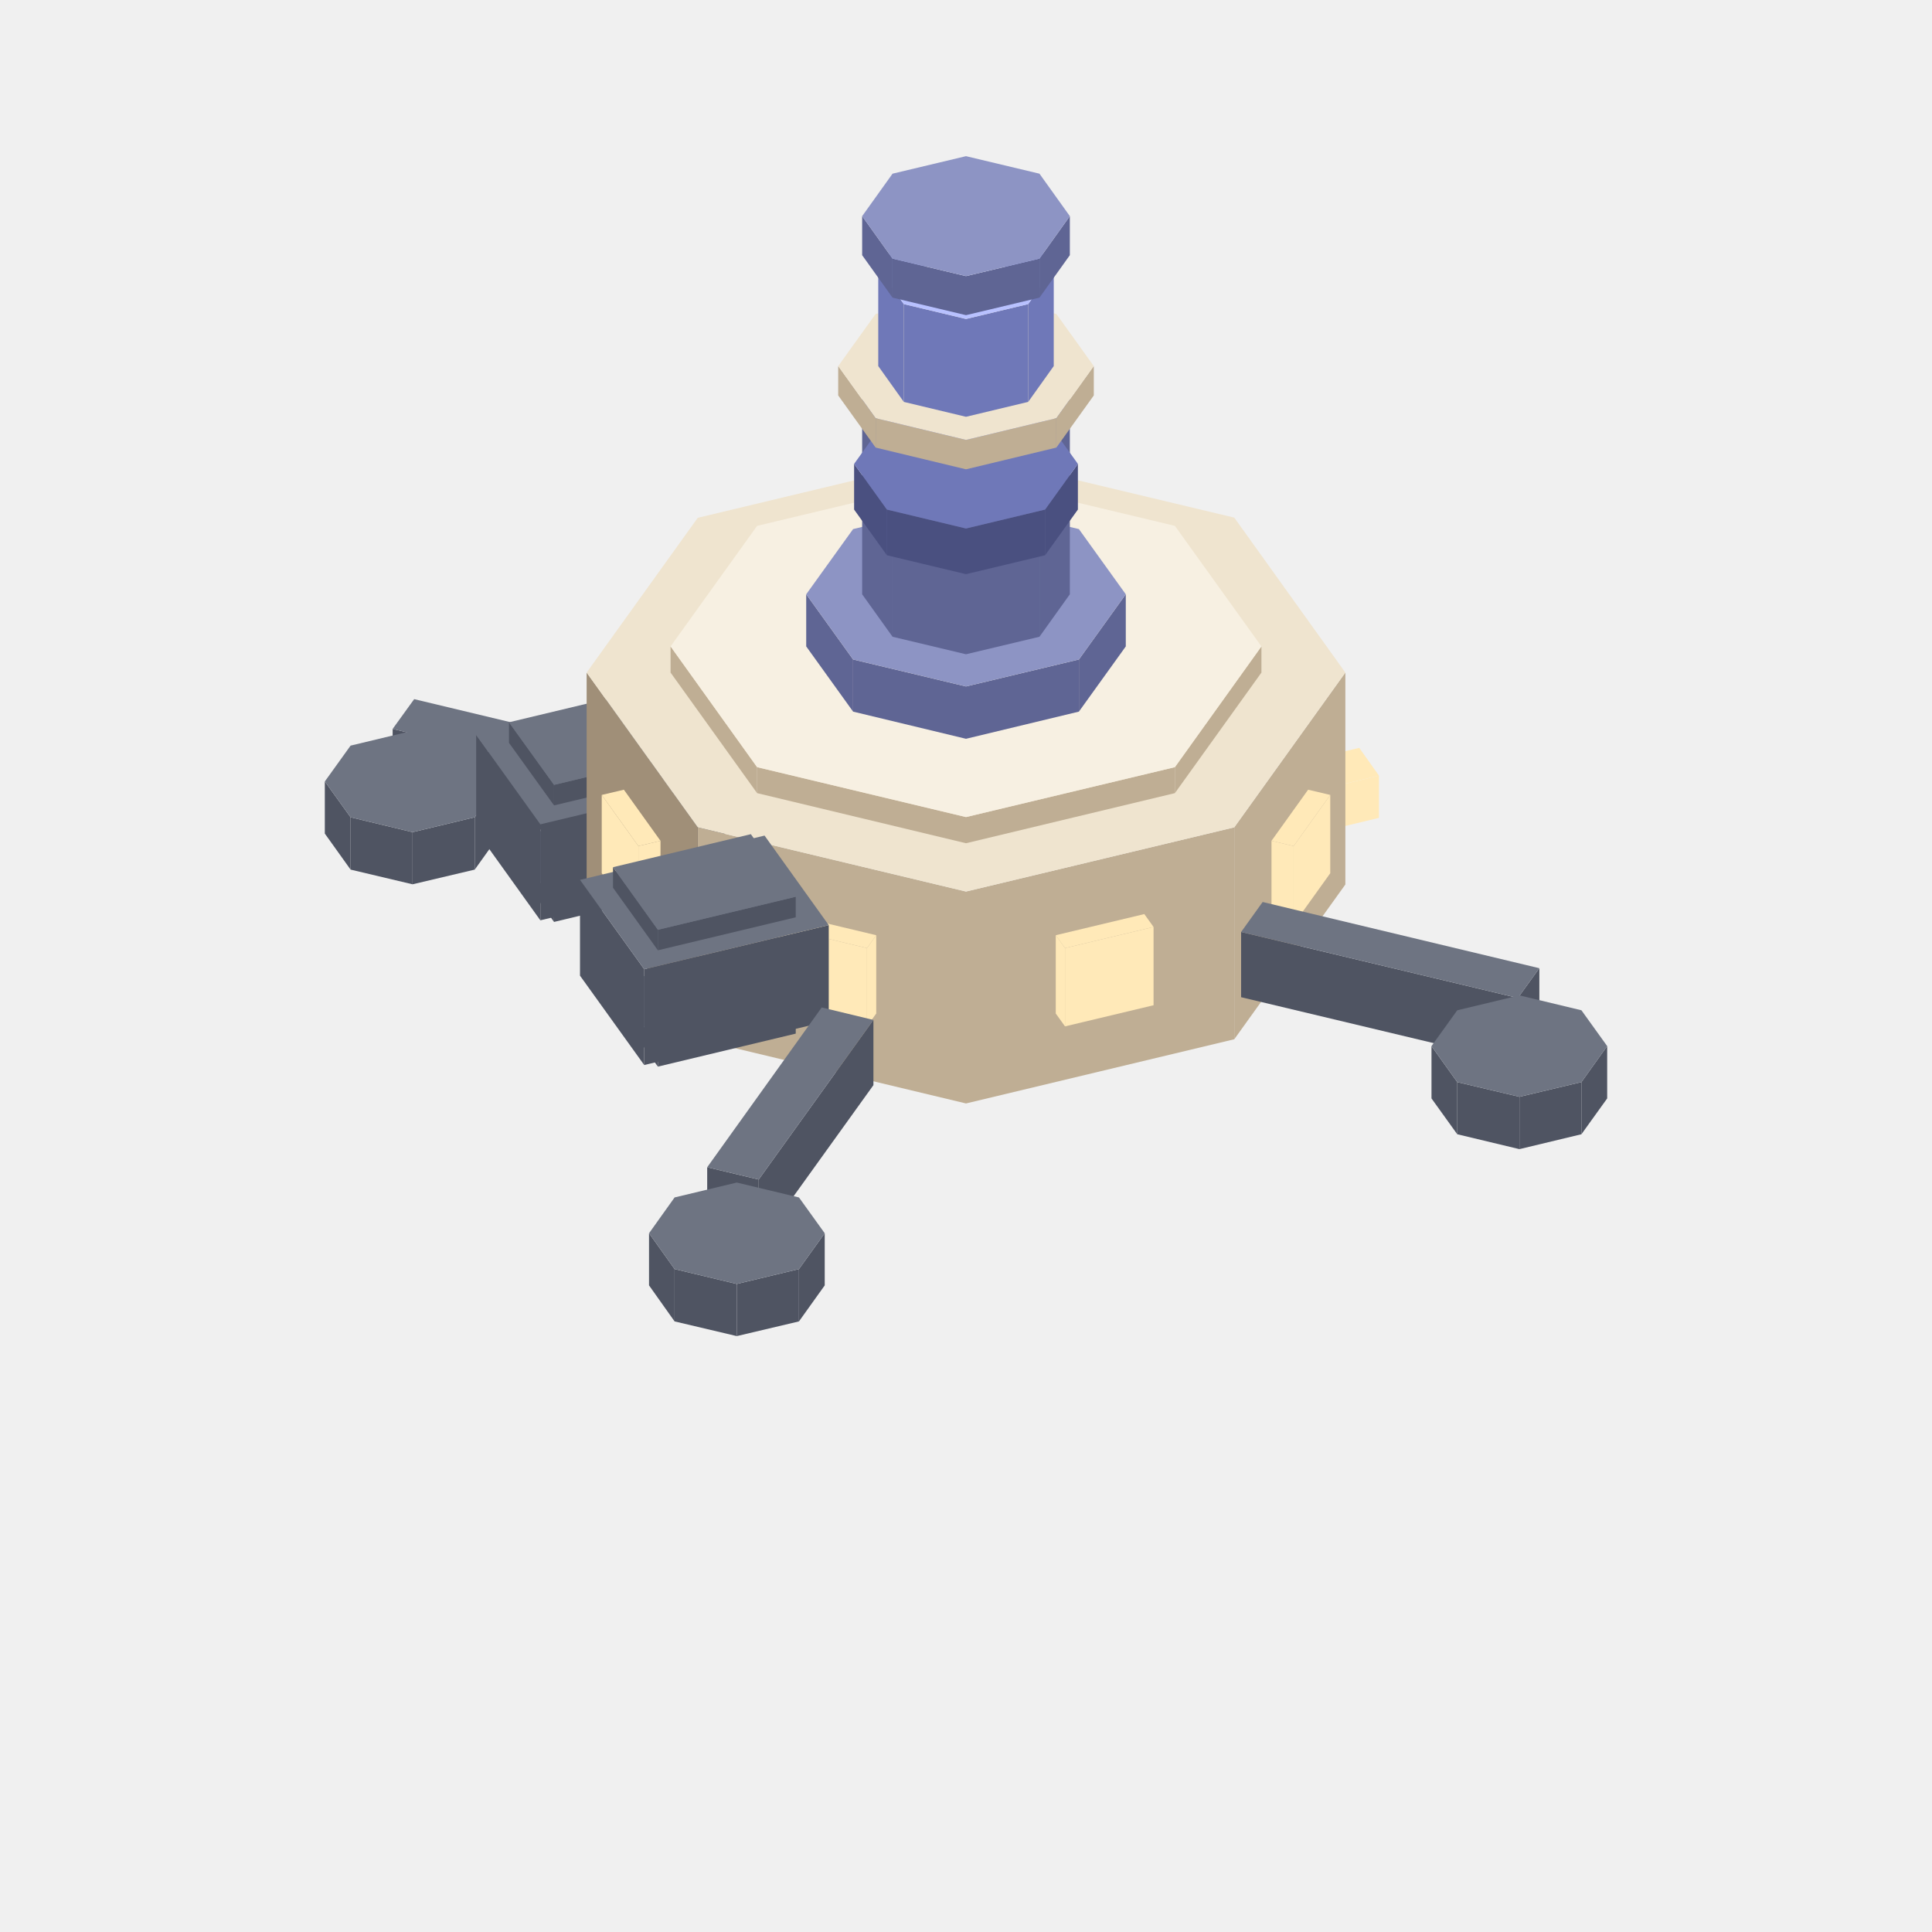
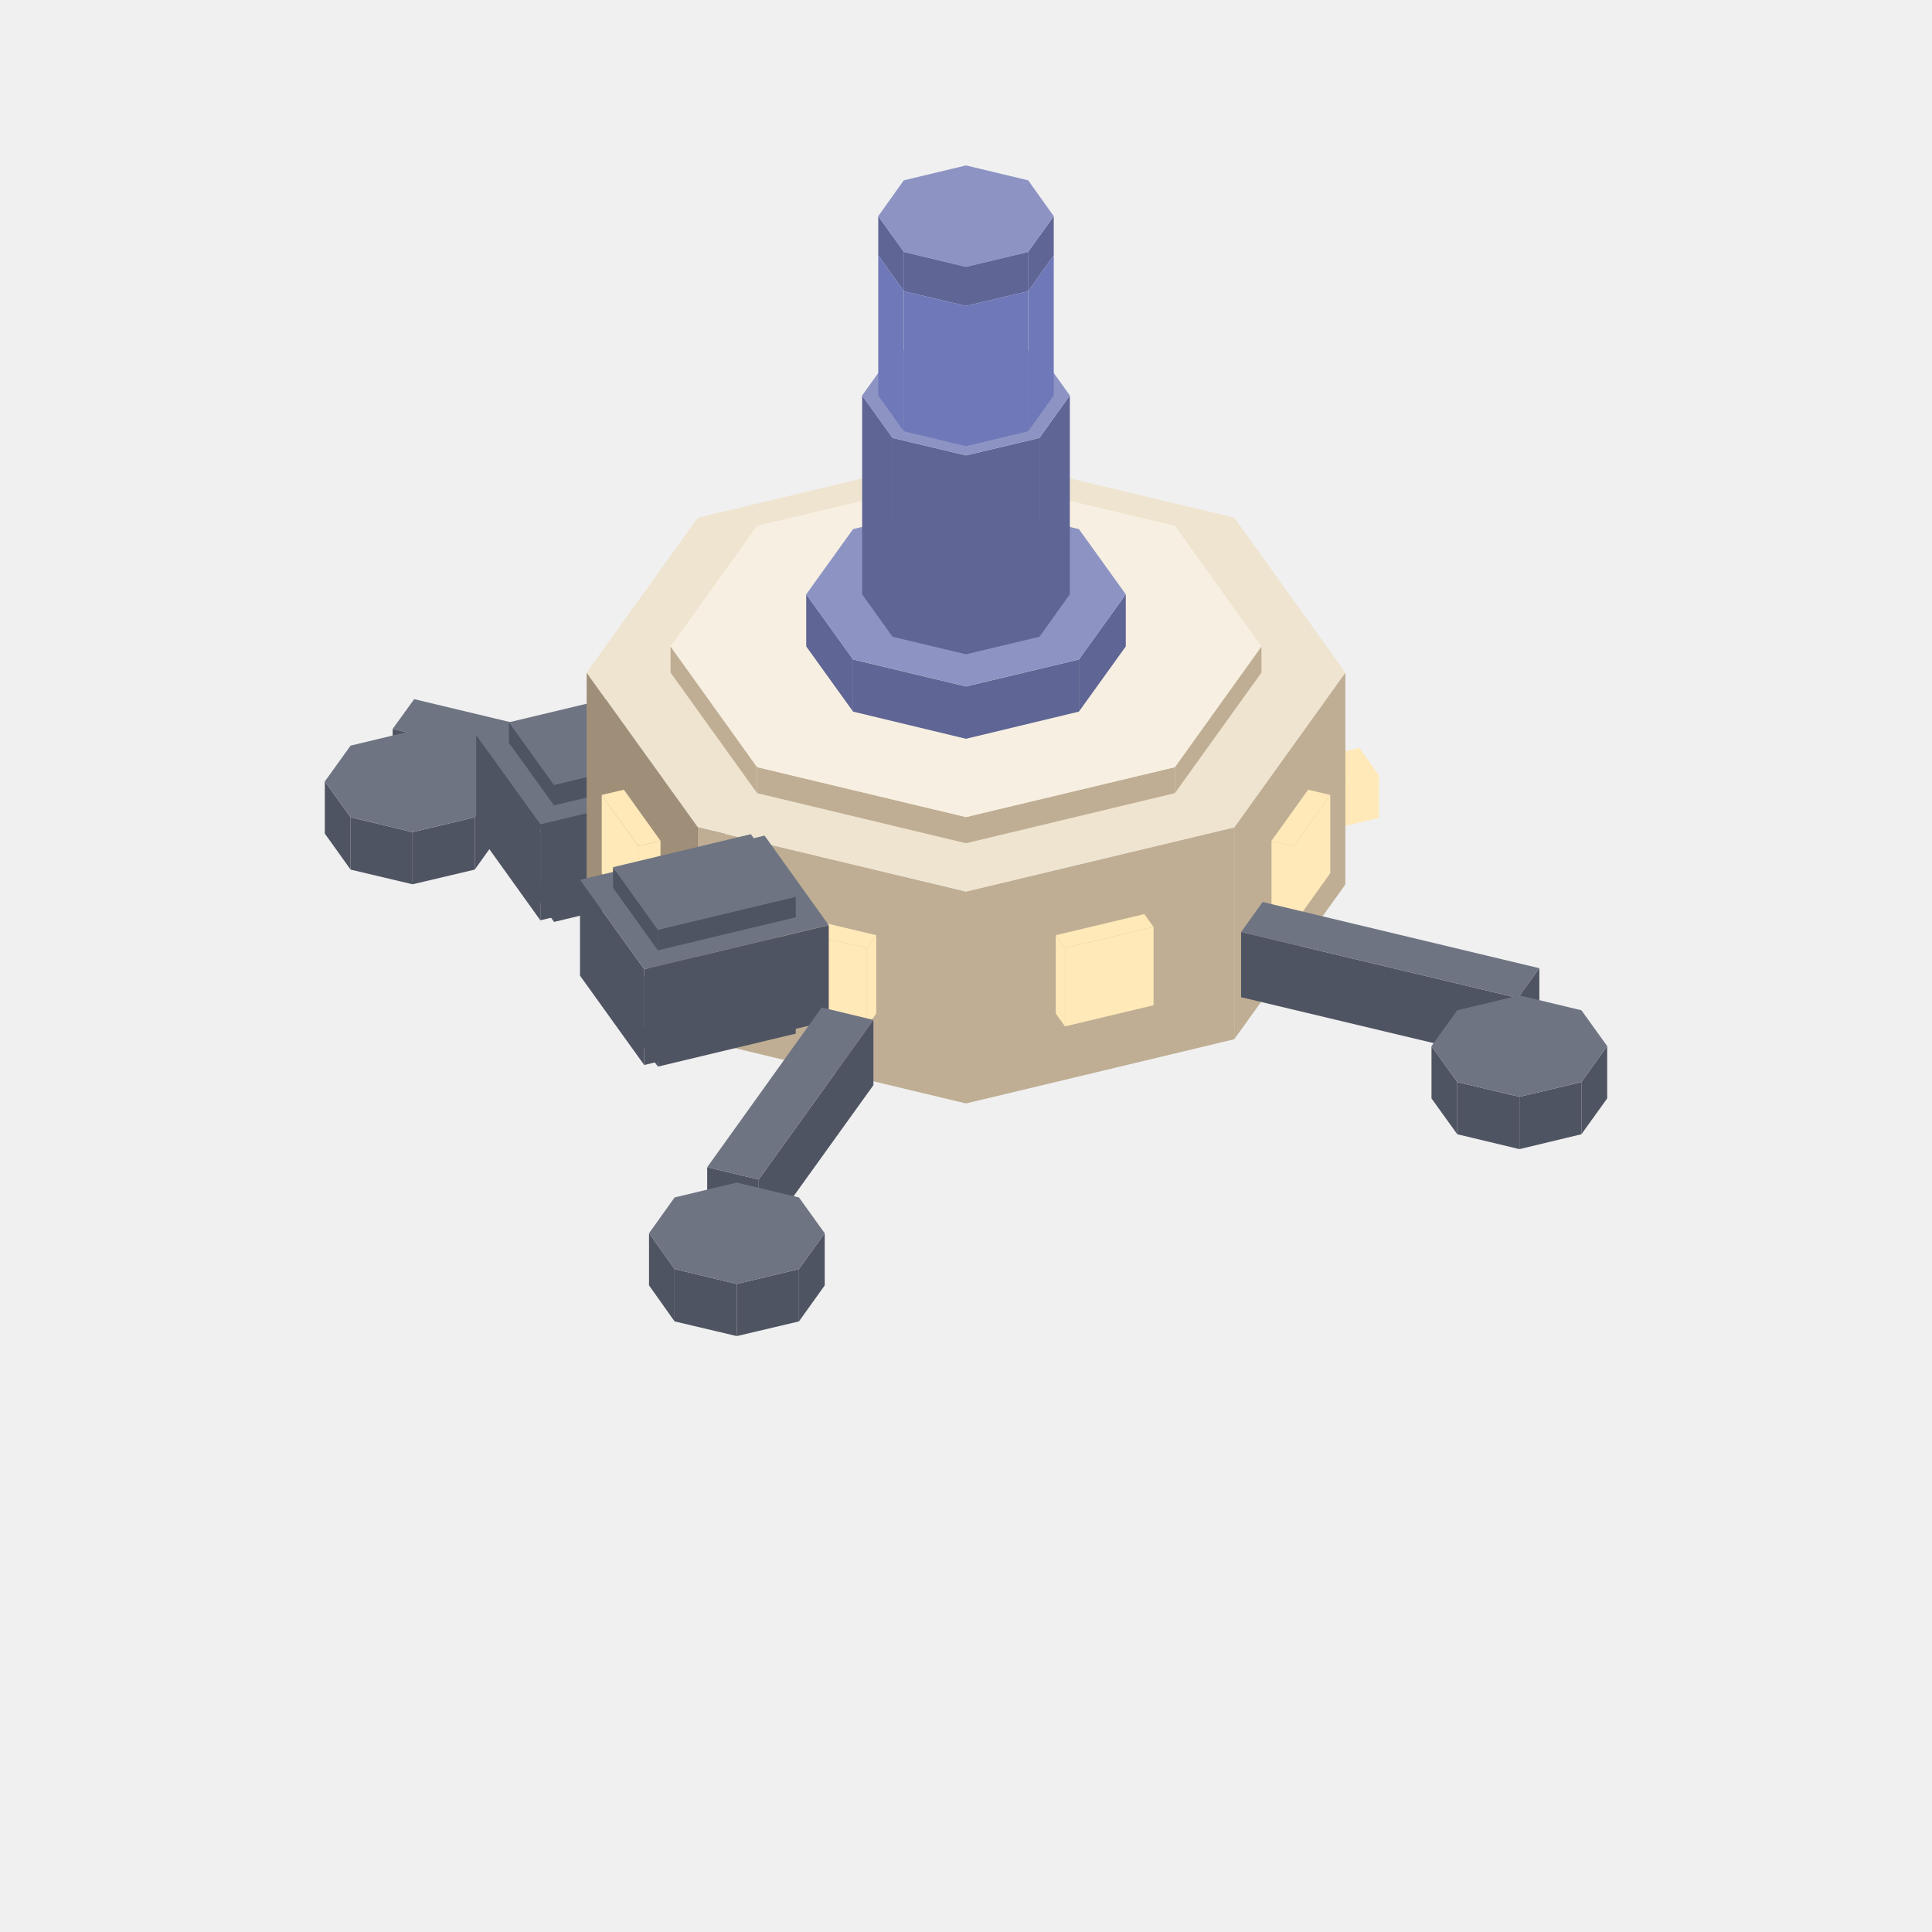
<svg xmlns="http://www.w3.org/2000/svg" width="42" height="42" viewBox="0 0 96 96">
  <polygon fill="#4f5462" points="55.17,34.27 60.86,26.34 60.86,29.58 55.17,37.51" />
  <polygon fill="#4f5462" points="52.6,33.66 55.17,34.27 55.17,37.51 52.6,36.9" />
  <polygon fill="#6e7482" points="52.6,33.66 58.3,25.72 60.86,26.34 55.17,34.27" />
  <polygon fill="#4f5462" points="56.3,31.32 59.39,32.05 59.39,34.65 56.3,33.91" />
  <polygon fill="#4f5462" points="55.02,29.53 56.3,31.32 56.3,33.91 55.02,32.13" />
  <polygon fill="#4f5462" points="62.48,31.32 63.75,29.53 63.75,32.13 62.48,33.91" />
  <polygon fill="#4f5462" points="59.39,32.05 62.48,31.32 62.48,33.91 59.39,34.65" />
  <polygon fill="#6e7482" points="59.39,32.05 56.3,31.32 55.02,29.53 56.3,27.75 59.39,27.01 62.48,27.75 63.75,29.53 62.48,31.32" />
  <polygon fill="#ffe9b8" points="62.19,33.6 64.58,33.03 64.58,35.14 62.19,35.71" />
  <polygon fill="#ffe9b8" points="61.2,32.23 62.19,33.6 62.19,35.71 61.2,34.33" />
  <polygon fill="#ffe9b8" points="63.59,31.66 64.58,33.03 62.19,33.6 61.2,32.23" />
  <polygon fill="#4f5462" points="19.51,36.22 33.26,39.51 33.26,42.75 19.51,39.46" />
  <polygon fill="#4f5462" points="33.26,39.51 34.33,38.03 34.33,41.27 33.26,42.75" />
  <polygon fill="#6e7482" points="33.26,39.51 19.51,36.22 20.58,34.74 34.33,38.03" />
  <polygon fill="#4f5462" points="17.42,40.61 20.5,41.35 20.5,43.94 17.42,43.21" />
  <polygon fill="#4f5462" points="16.14,38.83 17.42,40.61 17.42,43.21 16.14,41.42" />
  <polygon fill="#4f5462" points="23.59,40.61 24.87,38.83 24.87,41.42 23.59,43.21" />
  <polygon fill="#4f5462" points="20.5,41.35 23.59,40.61 23.59,43.21 20.5,43.94" />
  <polygon fill="#6e7482" points="20.5,41.35 17.42,40.61 16.14,38.83 17.42,37.05 20.5,36.31 23.59,37.05 24.87,38.83 23.59,40.61" />
  <polygon fill="#ffe9b8" points="66.14,39.11 68.52,38.54 68.52,40.64 66.14,41.21" />
  <polygon fill="#ffe9b8" points="65.15,37.73 66.14,39.11 66.14,41.21 65.15,39.84" />
  <polygon fill="#ffe9b8" points="67.54,37.16 68.52,38.54 66.14,39.11 65.15,37.73" />
  <polygon fill="#4f5462" points="27.53,44.78 34.38,43.15 34.38,44.17 27.53,45.81" />
  <polygon fill="#4f5462" points="25.29,41.67 27.53,44.78 27.53,45.81 25.29,42.69" />
  <polygon fill="#6e7482" points="32.15,40.03 34.38,43.15 27.53,44.78 25.29,41.67" />
  <polygon fill="#4f5462" points="26.85,40.96 36.01,38.77 36.01,43.54 26.85,45.73" />
  <polygon fill="#4f5462" points="23.66,36.52 26.85,40.96 26.85,45.73 23.66,41.28" />
  <polygon fill="#6e7482" points="32.83,34.33 36.01,38.77 26.85,40.96 23.66,36.52" />
  <polygon fill="#4f5462" points="27.53,39 34.38,37.36 34.38,38.38 27.53,40.02" />
  <polygon fill="#4f5462" points="25.29,35.89 27.53,39 27.53,40.02 25.29,36.91" />
  <polygon fill="#6e7482" points="32.15,34.25 34.38,37.36 27.53,39 25.29,35.89" />
  <polygon fill="#bfae94" points="61.33,41.11 66.85,33.42 66.85,43.95 61.33,51.64" />
  <polygon fill="#bfae94" points="48,44.3 61.33,41.11 61.33,51.64 48,54.83" />
  <polygon fill="#bfae94" points="34.67,41.11 48,44.3 48,54.83 34.67,51.64" />
  <polygon fill="#a08f78" points="29.15,33.42 34.67,41.11 34.67,51.64 29.15,43.95" />
  <polygon fill="#efe4cf" points="66.85,33.42 61.33,41.11 48,44.3 34.67,41.11 29.15,33.42 34.67,25.73 48,22.54 61.33,25.72" />
  <polygon fill="#ffe9b8" points="64.28,42.04 66.1,39.5 66.1,43.39 64.28,45.93" />
  <polygon fill="#ffe9b8" points="63.18,41.78 64.28,42.04 64.28,45.93 63.18,45.67" />
  <polygon fill="#ffe9b8" points="66.1,39.5 64.28,42.04 63.18,41.78 65,39.24" />
  <polygon fill="#ffe9b8" points="52.92,47.11 57.32,46.06 57.32,49.95 52.92,51" />
  <polygon fill="#ffe9b8" points="52.46,46.47 52.92,47.11 52.92,51 52.46,50.36" />
  <polygon fill="#ffe9b8" points="57.32,46.06 52.92,47.11 52.46,46.47 56.86,45.42" />
  <polygon fill="#ffe9b8" points="38.68,46.06 43.08,47.11 43.08,51 38.68,49.95" />
  <polygon fill="#ffe9b8" points="43.08,47.11 43.54,46.47 43.54,50.36 43.08,51" />
  <polygon fill="#ffe9b8" points="43.08,47.11 38.68,46.06 39.14,45.42 43.54,46.47" />
  <polygon fill="#ffe9b8" points="29.9,39.5 31.72,42.04 31.72,45.93 29.9,43.39" />
  <polygon fill="#ffe9b8" points="31.72,42.04 32.82,41.78 32.82,45.67 31.72,45.93" />
  <polygon fill="#ffe9b8" points="31.72,42.04 29.9,39.5 31,39.24 32.82,41.78" />
  <polygon fill="#4f5462" points="75.42,49.59 76.49,48.11 76.49,51.35 75.42,52.83" />
  <polygon fill="#4f5462" points="61.67,46.31 75.42,49.59 75.42,52.83 61.67,49.55" />
  <polygon fill="#6e7482" points="62.74,44.82 76.49,48.11 75.42,49.59 61.67,46.31" />
  <polygon fill="#4f5462" points="72.41,53.77 75.5,54.5 75.5,57.1 72.41,56.36" />
  <polygon fill="#4f5462" points="71.13,51.98 72.41,53.77 72.41,56.36 71.13,54.58" />
  <polygon fill="#4f5462" points="78.58,53.77 79.86,51.98 79.86,54.58 78.58,56.36" />
  <polygon fill="#4f5462" points="75.5,54.5 78.58,53.77 78.58,56.36 75.5,57.1" />
  <polygon fill="#6e7482" points="75.5,54.5 72.41,53.77 71.13,51.98 72.41,50.2 75.5,49.46 78.58,50.2 79.86,51.98 78.58,53.77" />
  <polygon fill="#4f5462" points="32.69,51.98 39.54,50.34 39.54,51.36 32.69,53" />
  <polygon fill="#4f5462" points="30.46,48.87 32.69,51.98 32.69,53 30.46,49.89" />
  <polygon fill="#6e7482" points="37.31,47.23 39.54,50.34 32.69,51.98 30.46,48.87" />
  <polygon fill="#4f5462" points="32.01,48.16 41.18,45.97 41.18,50.73 32.01,52.92" />
  <polygon fill="#4f5462" points="28.82,43.72 32.01,48.16 32.01,52.92 28.82,48.48" />
  <polygon fill="#6e7482" points="37.99,41.52 41.18,45.97 32.01,48.16 28.82,43.72" />
  <polygon fill="#4f5462" points="32.69,46.2 39.54,44.56 39.54,45.58 32.69,47.22" />
  <polygon fill="#4f5462" points="30.46,43.09 32.69,46.2 32.69,47.22 30.46,44.11" />
  <polygon fill="#6e7482" points="37.31,41.45 39.54,44.56 32.69,46.2 30.46,43.09" />
  <polygon fill="#4f5462" points="37.7,58.61 43.4,50.68 43.4,53.92 37.7,61.85" />
  <polygon fill="#4f5462" points="35.14,58 37.7,58.61 37.7,61.85 35.14,61.24" />
  <polygon fill="#6e7482" points="43.4,50.68 37.7,58.61 35.14,58 40.83,50.06" />
  <polygon fill="#4f5462" points="33.52,63.06 36.61,63.8 36.61,66.39 33.52,65.66" />
  <polygon fill="#4f5462" points="32.25,61.28 33.52,63.06 33.52,65.66 32.25,63.87" />
  <polygon fill="#4f5462" points="39.7,63.06 40.98,61.28 40.98,63.87 39.7,65.66" />
  <polygon fill="#4f5462" points="36.61,63.8 39.7,63.06 39.7,65.66 36.61,66.39" />
  <polygon fill="#6e7482" points="36.61,63.8 33.52,63.06 32.25,61.28 33.52,59.5 36.61,58.76 39.7,59.5 40.98,61.28 39.7,63.06" />
  <polygon fill="#bfae94" points="58.38,38.12 62.68,32.12 62.68,33.42 58.38,39.41" />
  <polygon fill="#bfae94" points="48,40.6 58.38,38.12 58.38,39.41 48,41.9" />
  <polygon fill="#bfae94" points="37.62,38.12 48,40.6 48,41.9 37.62,39.41" />
  <polygon fill="#bfae94" points="33.32,32.12 37.62,38.12 37.62,39.41 33.32,33.42" />
  <polygon fill="#f7f0e2" points="62.68,32.12 58.38,38.12 48,40.6 37.62,38.12 33.32,32.12 37.62,26.13 48,23.65 58.38,26.13" />
  <polygon fill="#5f6594" points="42.39,32.77 48,34.11 48,36.71 42.39,35.36" />
  <polygon fill="#5f6594" points="40.06,29.53 42.39,32.77 42.39,35.36 40.06,32.12" />
  <polygon fill="#5f6594" points="53.61,32.77 55.94,29.53 55.94,32.12 53.61,35.36" />
  <polygon fill="#5f6594" points="48,34.11 53.61,32.77 53.61,35.36 48,36.71" />
  <polygon fill="#8d94c4" points="48,34.11 42.39,32.77 40.06,29.53 42.39,26.29 48,24.95 53.61,26.29 55.94,29.53 53.61,32.77" />
  <polygon fill="#5f6594" points="44.35,21.76 48,22.63 48,32.51 44.35,31.64" />
  <polygon fill="#5f6594" points="42.84,19.65 44.35,21.76 44.35,31.64 42.84,29.53" />
  <polygon fill="#5f6594" points="51.65,21.76 53.16,19.65 53.16,29.53 51.65,31.64" />
  <polygon fill="#5f6594" points="48,22.63 51.65,21.76 51.65,31.64 48,32.51" />
  <polygon fill="#8d94c4" points="48,22.63 44.35,21.76 42.84,19.65 44.35,17.54 48,16.67 51.65,17.54 53.16,19.65 51.65,21.76" />
-   <polygon fill="#4a5080" points="44.07,25.32 48,26.26 48,28.53 44.07,27.59" />
-   <polygon fill="#4a5080" points="42.44,23.05 44.07,25.32 44.07,27.59 42.44,25.32" />
-   <polygon fill="#4a5080" points="51.93,25.32 53.56,23.05 53.56,25.32 51.93,27.59" />
-   <polygon fill="#4a5080" points="48,26.26 51.93,25.32 51.93,27.59 48,28.53" />
-   <polygon fill="#6f78b8" points="48,26.26 44.07,25.32 42.44,23.05 44.07,20.78 48,19.84 51.93,20.78 53.56,23.05 51.93,25.32" />
-   <polygon fill="#bfae94" points="43.51,20.78 48,21.86 48,23.32 43.51,22.24" />
-   <polygon fill="#bfae94" points="41.65,18.19 43.51,20.78 43.51,22.24 41.65,19.65" />
-   <polygon fill="#bfae94" points="52.49,20.78 54.35,18.19 54.35,19.65 52.49,22.24" />
-   <polygon fill="#bfae94" points="48,21.86 52.49,20.78 52.49,22.24 48,23.32" />
-   <polygon fill="#efe4cf" points="48,21.86 43.51,20.78 41.65,18.19 43.51,15.6 48,14.53 52.49,15.6 54.35,18.19 52.49,20.78" />
-   <polygon fill="#6f78b8" points="44.91,15.11 48,15.85 48,20.71 44.91,19.97" />
-   <polygon fill="#6f78b8" points="43.64,13.33 44.91,15.11 44.91,19.97 43.64,18.19" />
-   <polygon fill="#6f78b8" points="51.09,15.11 52.36,13.33 52.36,18.19 51.09,19.97" />
-   <polygon fill="#6f78b8" points="48,15.85 51.09,15.11 51.09,19.97 48,20.71" />
-   <polygon fill="#b8c1ff" points="48,15.85 44.91,15.11 43.64,13.33 44.91,11.55 48,10.81 51.09,11.55 52.36,13.33 51.09,15.11" />
-   <polygon fill="#ffffff" points="45.98,13.17 47.72,13.93 47.72,14.58 45.98,13.81" />
-   <polygon fill="#ffffff" points="49.73,13.45 50.02,12.2 50.02,12.85 49.73,14.1" />
-   <polygon fill="#ffffff" points="47.72,13.93 49.73,13.45 49.73,14.1 47.72,14.58" />
-   <polygon fill="#ffffff" points="47.72,13.93 45.98,13.17 46.27,11.92 48.28,11.43 50.02,12.2 49.73,13.45" />
-   <polygon fill="#5f6594" points="44.35,12.85 48,13.72 48,15.66 44.35,14.79" />
-   <polygon fill="#5f6594" points="42.84,10.74 44.35,12.85 44.35,14.79 42.84,12.68" />
-   <polygon fill="#5f6594" points="51.65,12.85 53.16,10.74 53.16,12.68 51.65,14.79" />
-   <polygon fill="#5f6594" points="48,13.72 51.65,12.85 51.65,14.79 48,15.66" />
-   <polygon fill="#8d94c4" points="48,13.72 44.35,12.85 42.84,10.74 44.35,8.63 48,7.76 51.65,8.63 53.16,10.74 51.65,12.85" />
+   <polygon fill="#6f78b8" points="44.91,14.47 48,15.2 48,22.17 44.91,21.43" />
+   <polygon fill="#6f78b8" points="43.64,12.68 44.91,14.47 44.91,21.43 43.64,19.65" />
+   <polygon fill="#6f78b8" points="51.09,14.47 52.36,12.68 52.36,19.65 51.09,21.43" />
+   <polygon fill="#6f78b8" points="48,15.2 51.09,14.47 51.09,21.43 48,22.17" />
+   <polygon fill="#b8c1ff" points="48,15.2 44.91,14.47 43.64,12.68 44.91,10.9 48,10.16 51.09,10.9 52.36,12.68 51.09,14.47" />
+   <polygon fill="#5f6594" points="44.91,12.52 48,13.26 48,15.2 44.91,14.47" />
+   <polygon fill="#5f6594" points="43.64,10.74 44.91,12.52 44.91,14.47 43.64,12.68" />
+   <polygon fill="#5f6594" points="51.09,12.52 52.36,10.74 52.36,12.68 51.09,14.47" />
+   <polygon fill="#5f6594" points="48,13.26 51.09,12.52 51.09,14.47 48,15.2" />
+   <polygon fill="#8d94c4" points="48,13.26 44.91,12.52 43.64,10.74 44.91,8.96 48,8.22 51.09,8.96 52.36,10.74 51.09,12.52" />
</svg>
